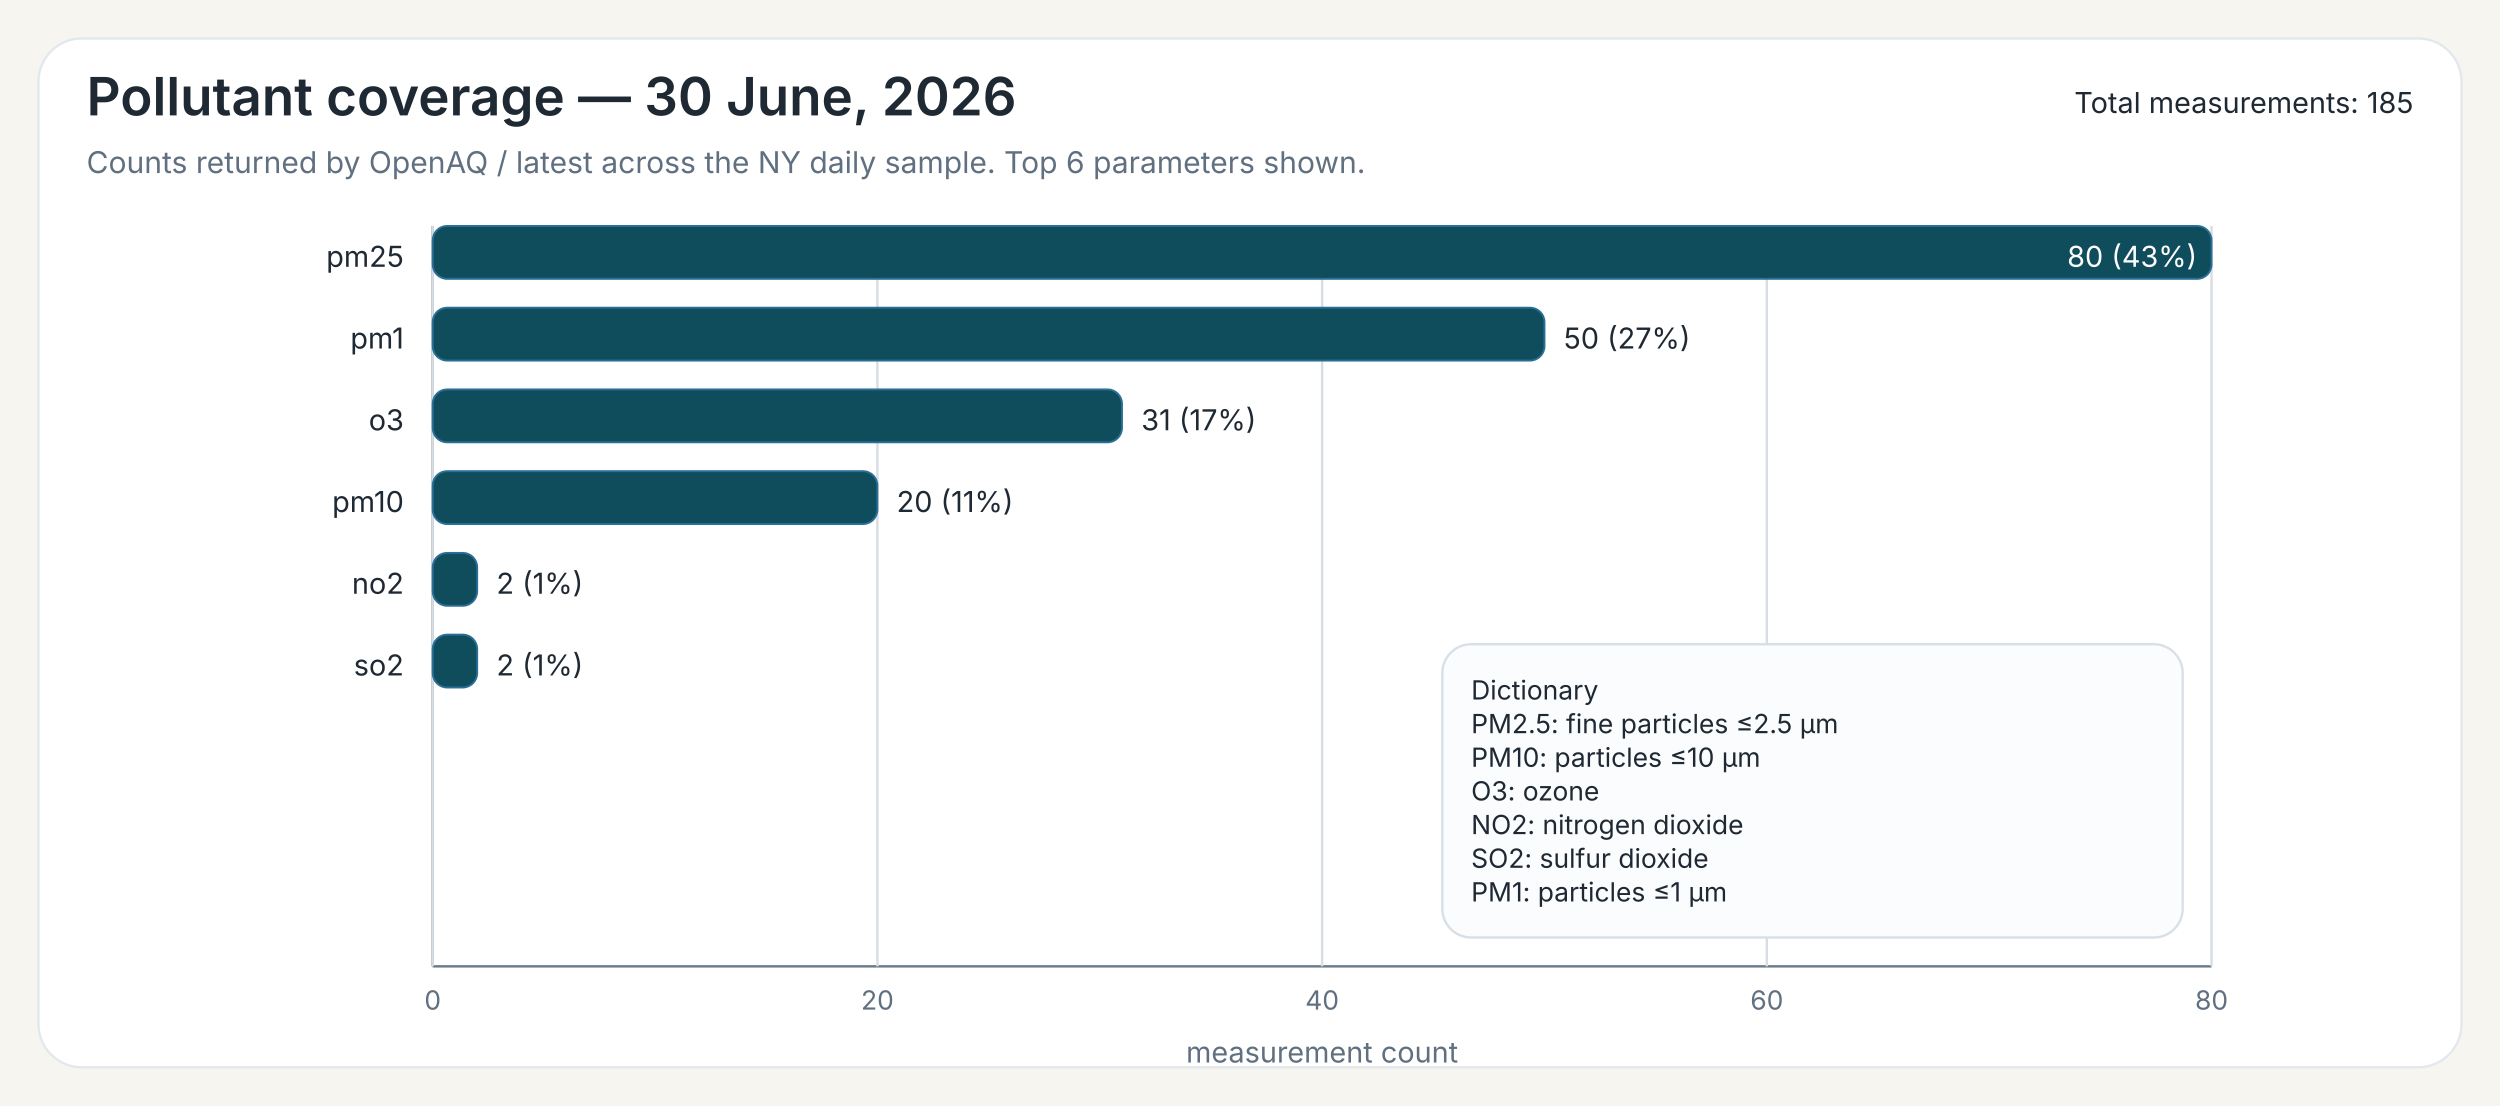
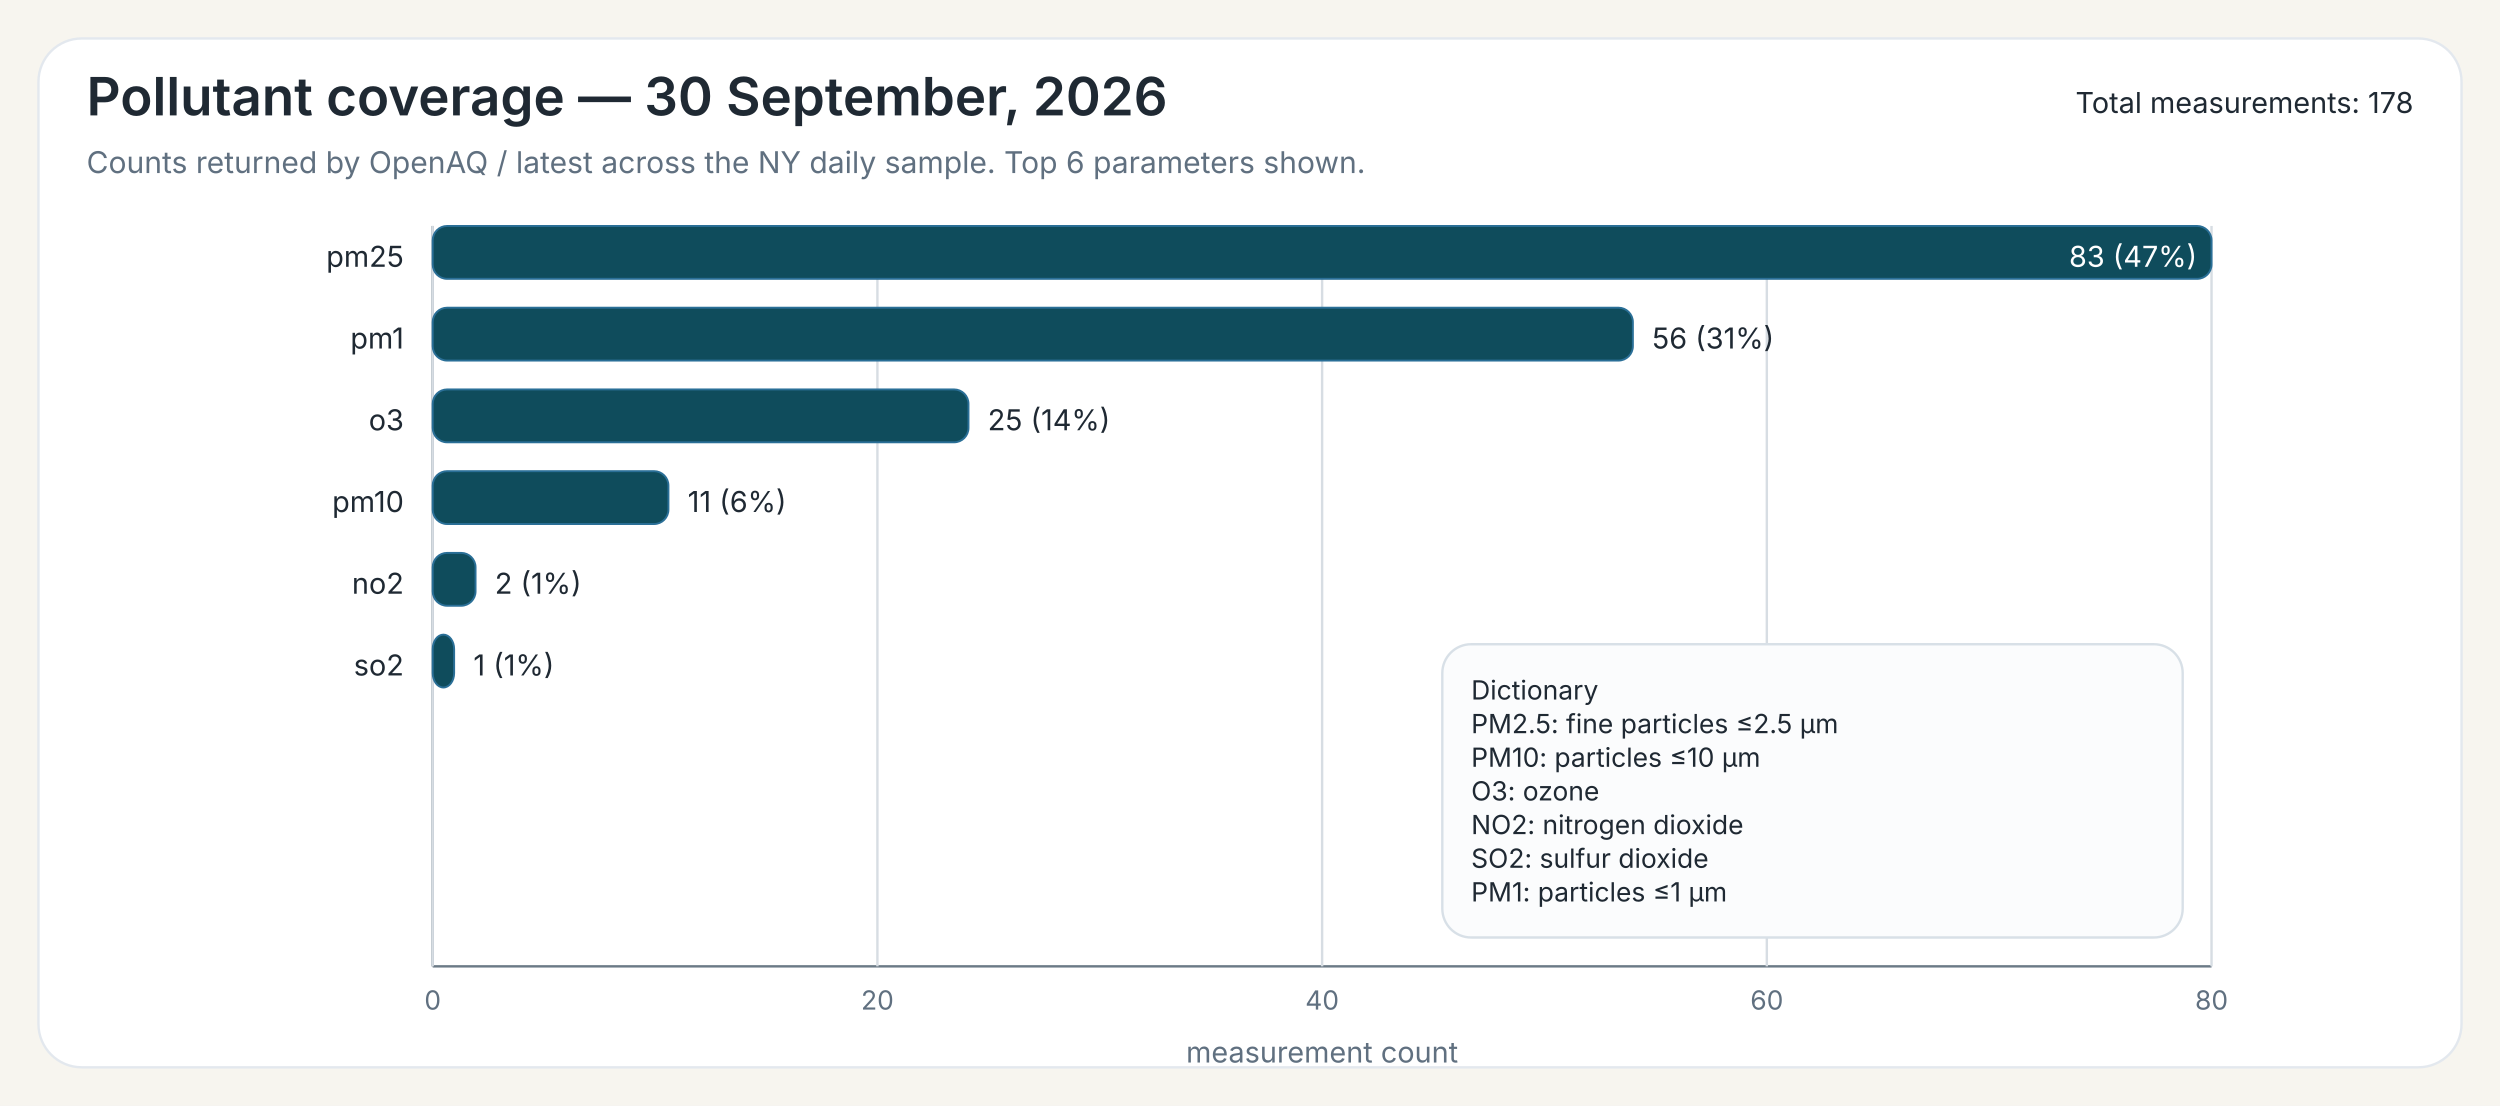
<svg xmlns="http://www.w3.org/2000/svg" width="1040" height="460">
  <rect x="0" y="0" width="1040" height="460" fill="#F7F5EF" />
  <rect x="16" y="16" width="1008" height="428" rx="18" ry="18" fill="#FFFFFF" stroke="#E3E8EE" stroke-width="1" />
-   <text x="36" y="48" font-family="Public Sans, Inter, Aptos, Segoe UI, Arial, sans-serif" font-size="22" font-weight="600" fill="#1F2933">Pollutant coverage — 30 June, 2026</text>
+   <text x="36" y="48" font-family="Public Sans, Inter, Aptos, Segoe UI, Arial, sans-serif" font-size="22" font-weight="600" fill="#1F2933">Pollutant coverage — 30 September, 2026</text>
  <text x="36" y="72" font-family="Public Sans, Inter, Aptos, Segoe UI, Arial, sans-serif" font-size="12.5" font-weight="400" fill="#607080">Counts returned by OpenAQ / latest across the NY daily sample. Top 6 parameters shown.</text>
-   <text x="1004" y="47" font-family="Public Sans, Inter, Aptos, Segoe UI, Arial, sans-serif" font-size="12" text-anchor="end" fill="#1F2933">Total measurements: 185</text>
+   <text x="1004" y="47" font-family="Public Sans, Inter, Aptos, Segoe UI, Arial, sans-serif" font-size="12" text-anchor="end" fill="#1F2933">Total measurements: 178</text>
  <line x1="180" y1="94" x2="180" y2="402" stroke="#6B7A86" stroke-width="1" />
  <line x1="180" y1="402" x2="920" y2="402" stroke="#6B7A86" stroke-width="1" />
  <line x1="180.00" y1="94" x2="180.00" y2="402" stroke="#D7DDE3" stroke-width="1" />
  <text x="180.00" y="420" font-family="Inter, Aptos, Segoe UI, Arial, sans-serif" font-size="11" text-anchor="middle" fill="#607080">0</text>
  <line x1="365.00" y1="94" x2="365.00" y2="402" stroke="#D7DDE3" stroke-width="1" />
  <text x="365.00" y="420" font-family="Inter, Aptos, Segoe UI, Arial, sans-serif" font-size="11" text-anchor="middle" fill="#607080">20</text>
  <line x1="550.00" y1="94" x2="550.00" y2="402" stroke="#D7DDE3" stroke-width="1" />
  <text x="550.00" y="420" font-family="Inter, Aptos, Segoe UI, Arial, sans-serif" font-size="11" text-anchor="middle" fill="#607080">40</text>
  <line x1="735.00" y1="94" x2="735.00" y2="402" stroke="#D7DDE3" stroke-width="1" />
  <text x="735.00" y="420" font-family="Inter, Aptos, Segoe UI, Arial, sans-serif" font-size="11" text-anchor="middle" fill="#607080">60</text>
  <line x1="920.00" y1="94" x2="920.00" y2="402" stroke="#D7DDE3" stroke-width="1" />
  <text x="920.00" y="420" font-family="Inter, Aptos, Segoe UI, Arial, sans-serif" font-size="11" text-anchor="middle" fill="#607080">80</text>
  <text x="550.00" y="442" font-family="Inter, Aptos, Segoe UI, Arial, sans-serif" font-size="12" text-anchor="middle" fill="#607080">measurement count</text>
  <text x="168" y="111" font-family="Inter, Aptos, Segoe UI, Arial, sans-serif" font-size="12" text-anchor="end" fill="#1F2933">pm25</text>
  <rect x="180" y="94" width="740.00" height="22" rx="6" ry="6" fill="#0F4C5C" stroke="#2A6F97" stroke-width="0.8" />
-   <text x="914.00" y="111" font-family="Inter, Aptos, Segoe UI, Arial, sans-serif" font-size="12" fill="white" text-anchor="end">80 (43%)</text>
+   <text x="914.00" y="111" font-family="Inter, Aptos, Segoe UI, Arial, sans-serif" font-size="12" fill="white" text-anchor="end">83 (47%)</text>
  <text x="168" y="145" font-family="Inter, Aptos, Segoe UI, Arial, sans-serif" font-size="12" text-anchor="end" fill="#1F2933">pm1</text>
-   <rect x="180" y="128" width="462.50" height="22" rx="6" ry="6" fill="#0F4C5C" stroke="#2A6F97" stroke-width="0.8" />
-   <text x="650.50" y="145" font-family="Inter, Aptos, Segoe UI, Arial, sans-serif" font-size="12" fill="#1F2933">50 (27%)</text>
+   <rect x="180" y="128" width="499.28" height="22" rx="6" ry="6" fill="#0F4C5C" stroke="#2A6F97" stroke-width="0.8" />
+   <text x="687.28" y="145" font-family="Inter, Aptos, Segoe UI, Arial, sans-serif" font-size="12" fill="#1F2933">56 (31%)</text>
  <text x="168" y="179" font-family="Inter, Aptos, Segoe UI, Arial, sans-serif" font-size="12" text-anchor="end" fill="#1F2933">o3</text>
-   <rect x="180" y="162" width="286.75" height="22" rx="6" ry="6" fill="#0F4C5C" stroke="#2A6F97" stroke-width="0.8" />
-   <text x="474.75" y="179" font-family="Inter, Aptos, Segoe UI, Arial, sans-serif" font-size="12" fill="#1F2933">31 (17%)</text>
+   <rect x="180" y="162" width="222.89" height="22" rx="6" ry="6" fill="#0F4C5C" stroke="#2A6F97" stroke-width="0.8" />
+   <text x="410.89" y="179" font-family="Inter, Aptos, Segoe UI, Arial, sans-serif" font-size="12" fill="#1F2933">25 (14%)</text>
  <text x="168" y="213" font-family="Inter, Aptos, Segoe UI, Arial, sans-serif" font-size="12" text-anchor="end" fill="#1F2933">pm10</text>
-   <rect x="180" y="196" width="185.00" height="22" rx="6" ry="6" fill="#0F4C5C" stroke="#2A6F97" stroke-width="0.8" />
-   <text x="373.00" y="213" font-family="Inter, Aptos, Segoe UI, Arial, sans-serif" font-size="12" fill="#1F2933">20 (11%)</text>
+   <rect x="180" y="196" width="98.07" height="22" rx="6" ry="6" fill="#0F4C5C" stroke="#2A6F97" stroke-width="0.8" />
+   <text x="286.07" y="213" font-family="Inter, Aptos, Segoe UI, Arial, sans-serif" font-size="12" fill="#1F2933">11 (6%)</text>
  <text x="168" y="247" font-family="Inter, Aptos, Segoe UI, Arial, sans-serif" font-size="12" text-anchor="end" fill="#1F2933">no2</text>
-   <rect x="180" y="230" width="18.50" height="22" rx="6" ry="6" fill="#0F4C5C" stroke="#2A6F97" stroke-width="0.8" />
-   <text x="206.50" y="247" font-family="Inter, Aptos, Segoe UI, Arial, sans-serif" font-size="12" fill="#1F2933">2 (1%)</text>
+   <rect x="180" y="230" width="17.83" height="22" rx="6" ry="6" fill="#0F4C5C" stroke="#2A6F97" stroke-width="0.8" />
+   <text x="205.83" y="247" font-family="Inter, Aptos, Segoe UI, Arial, sans-serif" font-size="12" fill="#1F2933">2 (1%)</text>
  <text x="168" y="281" font-family="Inter, Aptos, Segoe UI, Arial, sans-serif" font-size="12" text-anchor="end" fill="#1F2933">so2</text>
-   <rect x="180" y="264" width="18.50" height="22" rx="6" ry="6" fill="#0F4C5C" stroke="#2A6F97" stroke-width="0.8" />
-   <text x="206.50" y="281" font-family="Inter, Aptos, Segoe UI, Arial, sans-serif" font-size="12" fill="#1F2933">2 (1%)</text>
+   <rect x="180" y="264" width="8.92" height="22" rx="6" ry="6" fill="#0F4C5C" stroke="#2A6F97" stroke-width="0.8" />
+   <text x="196.92" y="281" font-family="Inter, Aptos, Segoe UI, Arial, sans-serif" font-size="12" fill="#1F2933">1 (1%)</text>
  <rect x="600.00" y="268.00" width="308" height="122" rx="12" ry="12" fill="#FBFCFD" stroke="#D8E0E7" stroke-width="1" />
  <text x="612.00" y="291.00" font-family="Inter, Aptos, Segoe UI, Arial, sans-serif" font-size="11" fill="#1F2933">Dictionary</text>
  <text x="612.00" y="305.00" font-family="Inter, Aptos, Segoe UI, Arial, sans-serif" font-size="11" fill="#1F2933">PM2.5: fine particles ≤2.5 µm</text>
  <text x="612.00" y="319.00" font-family="Inter, Aptos, Segoe UI, Arial, sans-serif" font-size="11" fill="#1F2933">PM10: particles ≤10 µm</text>
  <text x="612.00" y="333.00" font-family="Inter, Aptos, Segoe UI, Arial, sans-serif" font-size="11" fill="#1F2933">O3: ozone</text>
  <text x="612.00" y="347.00" font-family="Inter, Aptos, Segoe UI, Arial, sans-serif" font-size="11" fill="#1F2933">NO2: nitrogen dioxide</text>
  <text x="612.00" y="361.00" font-family="Inter, Aptos, Segoe UI, Arial, sans-serif" font-size="11" fill="#1F2933">SO2: sulfur dioxide</text>
  <text x="612.00" y="375.00" font-family="Inter, Aptos, Segoe UI, Arial, sans-serif" font-size="11" fill="#1F2933">PM1: particles ≤1 µm</text>
</svg>
